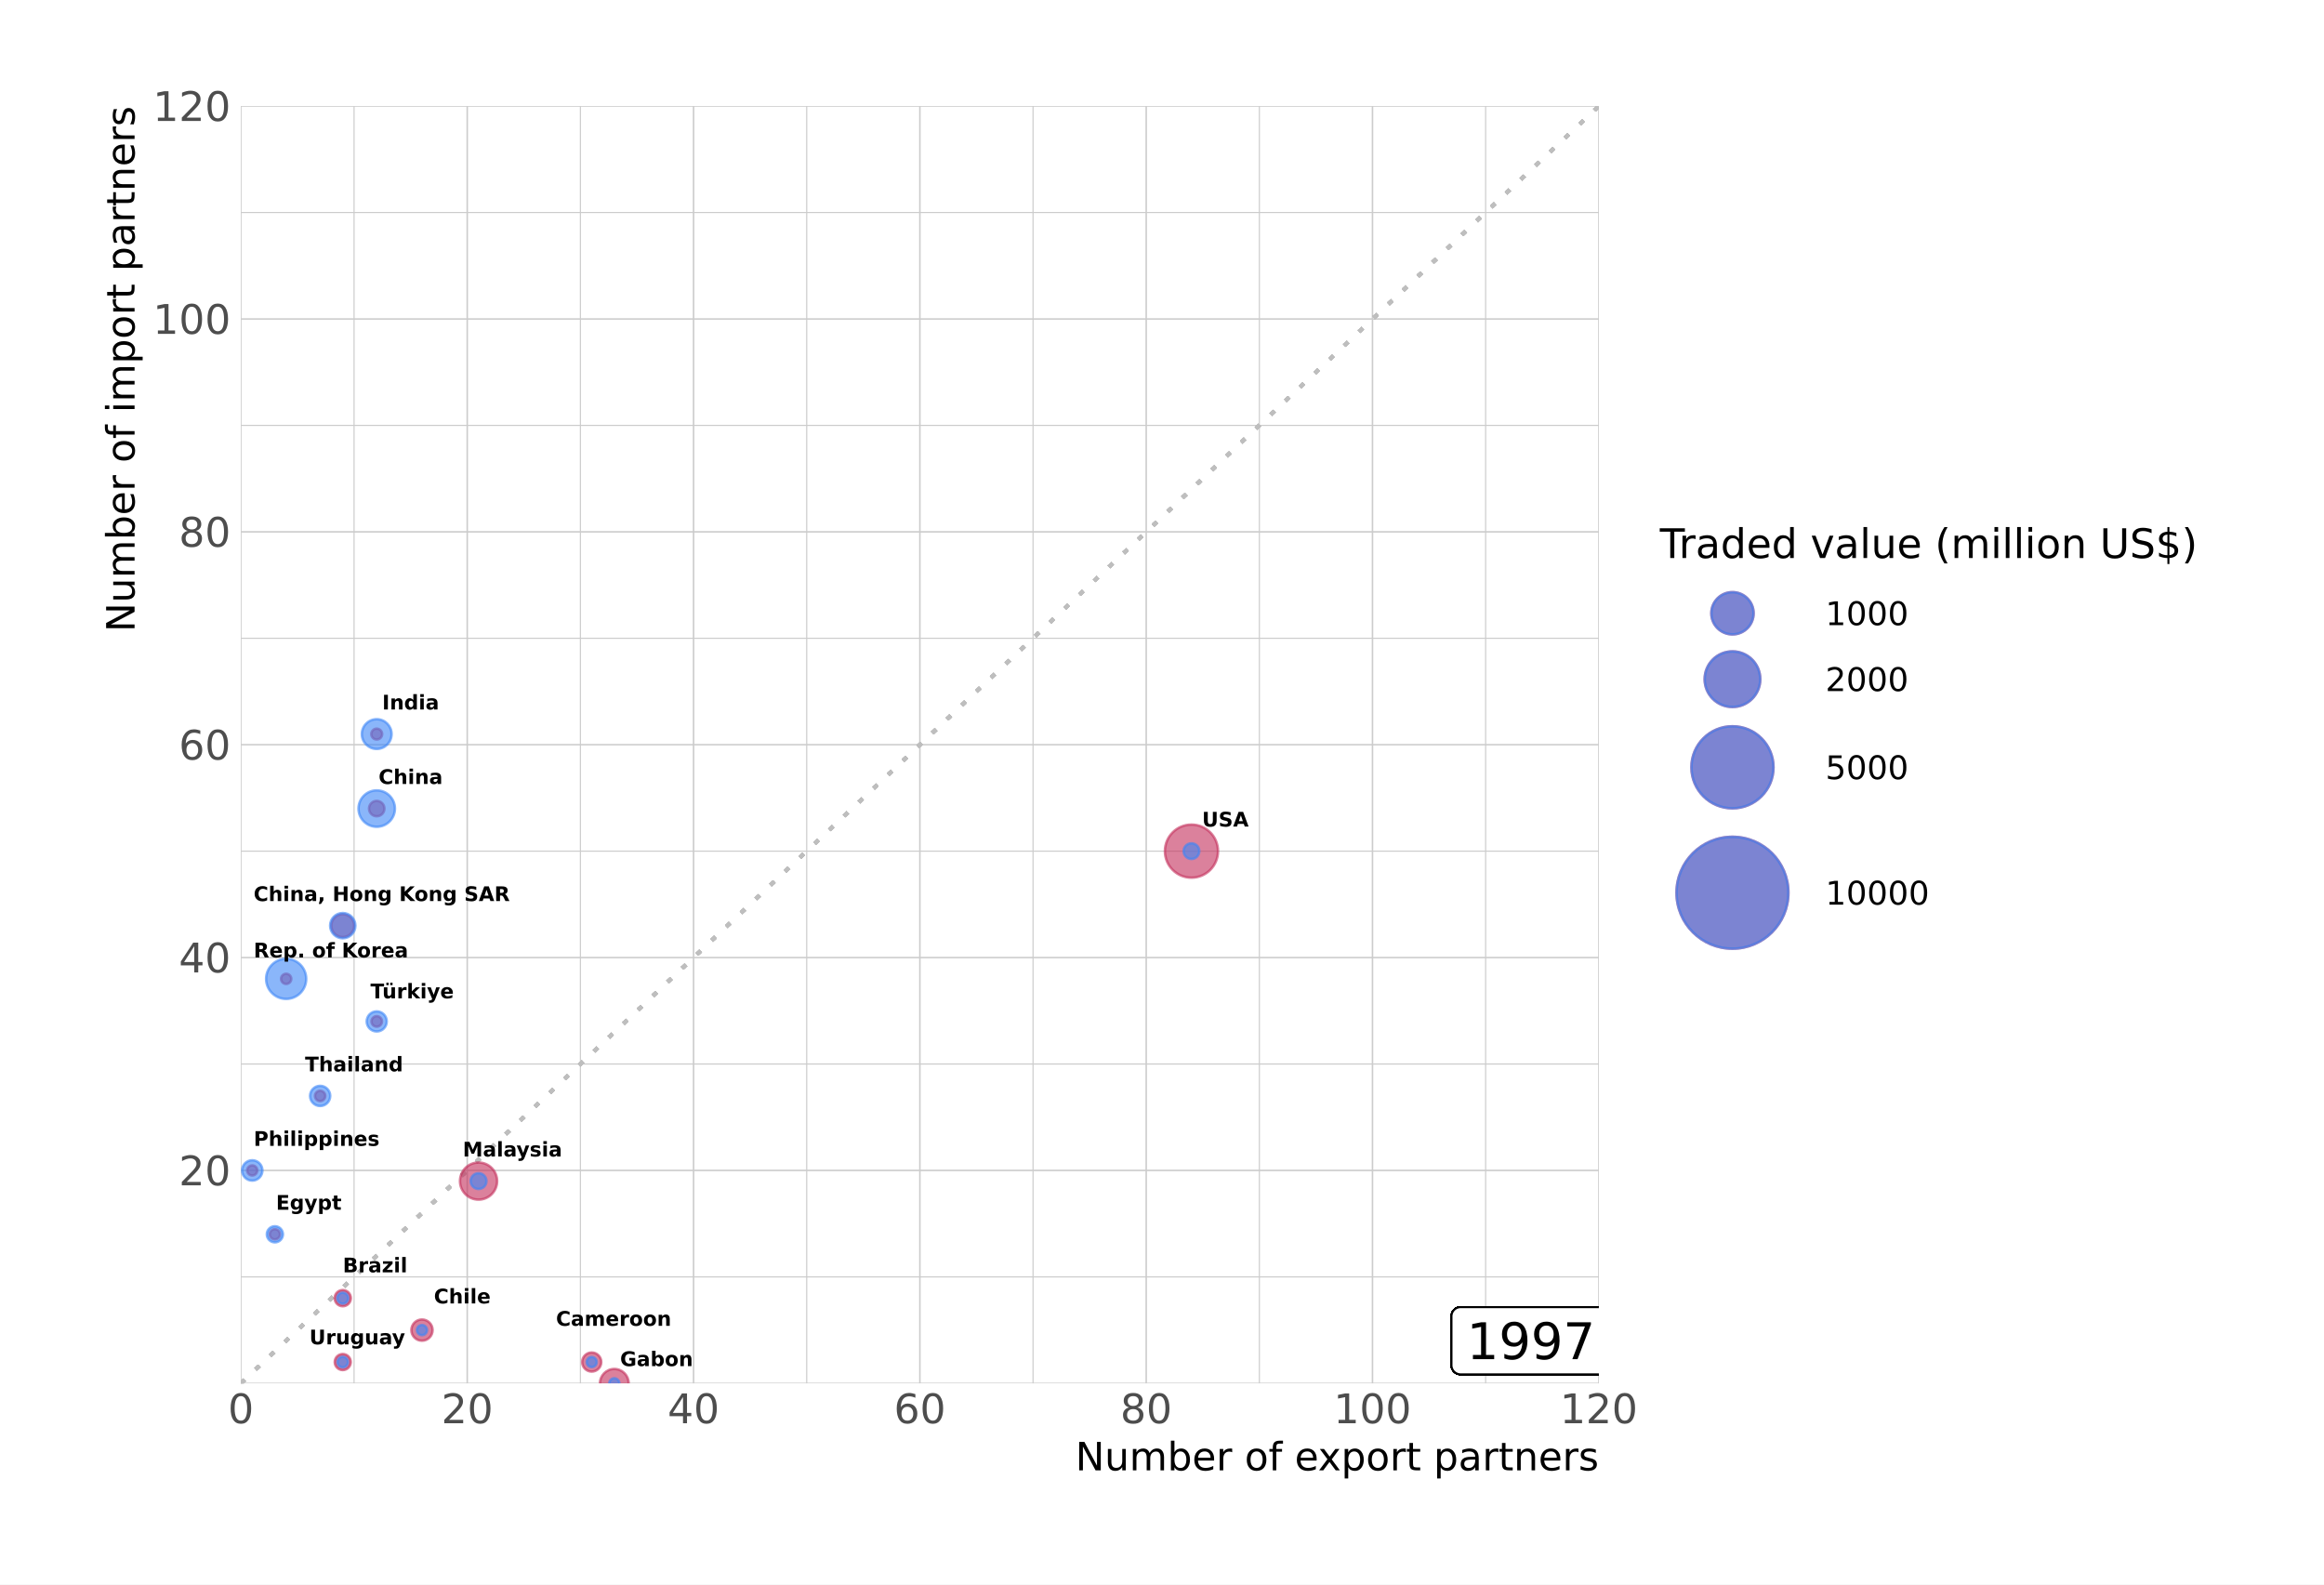
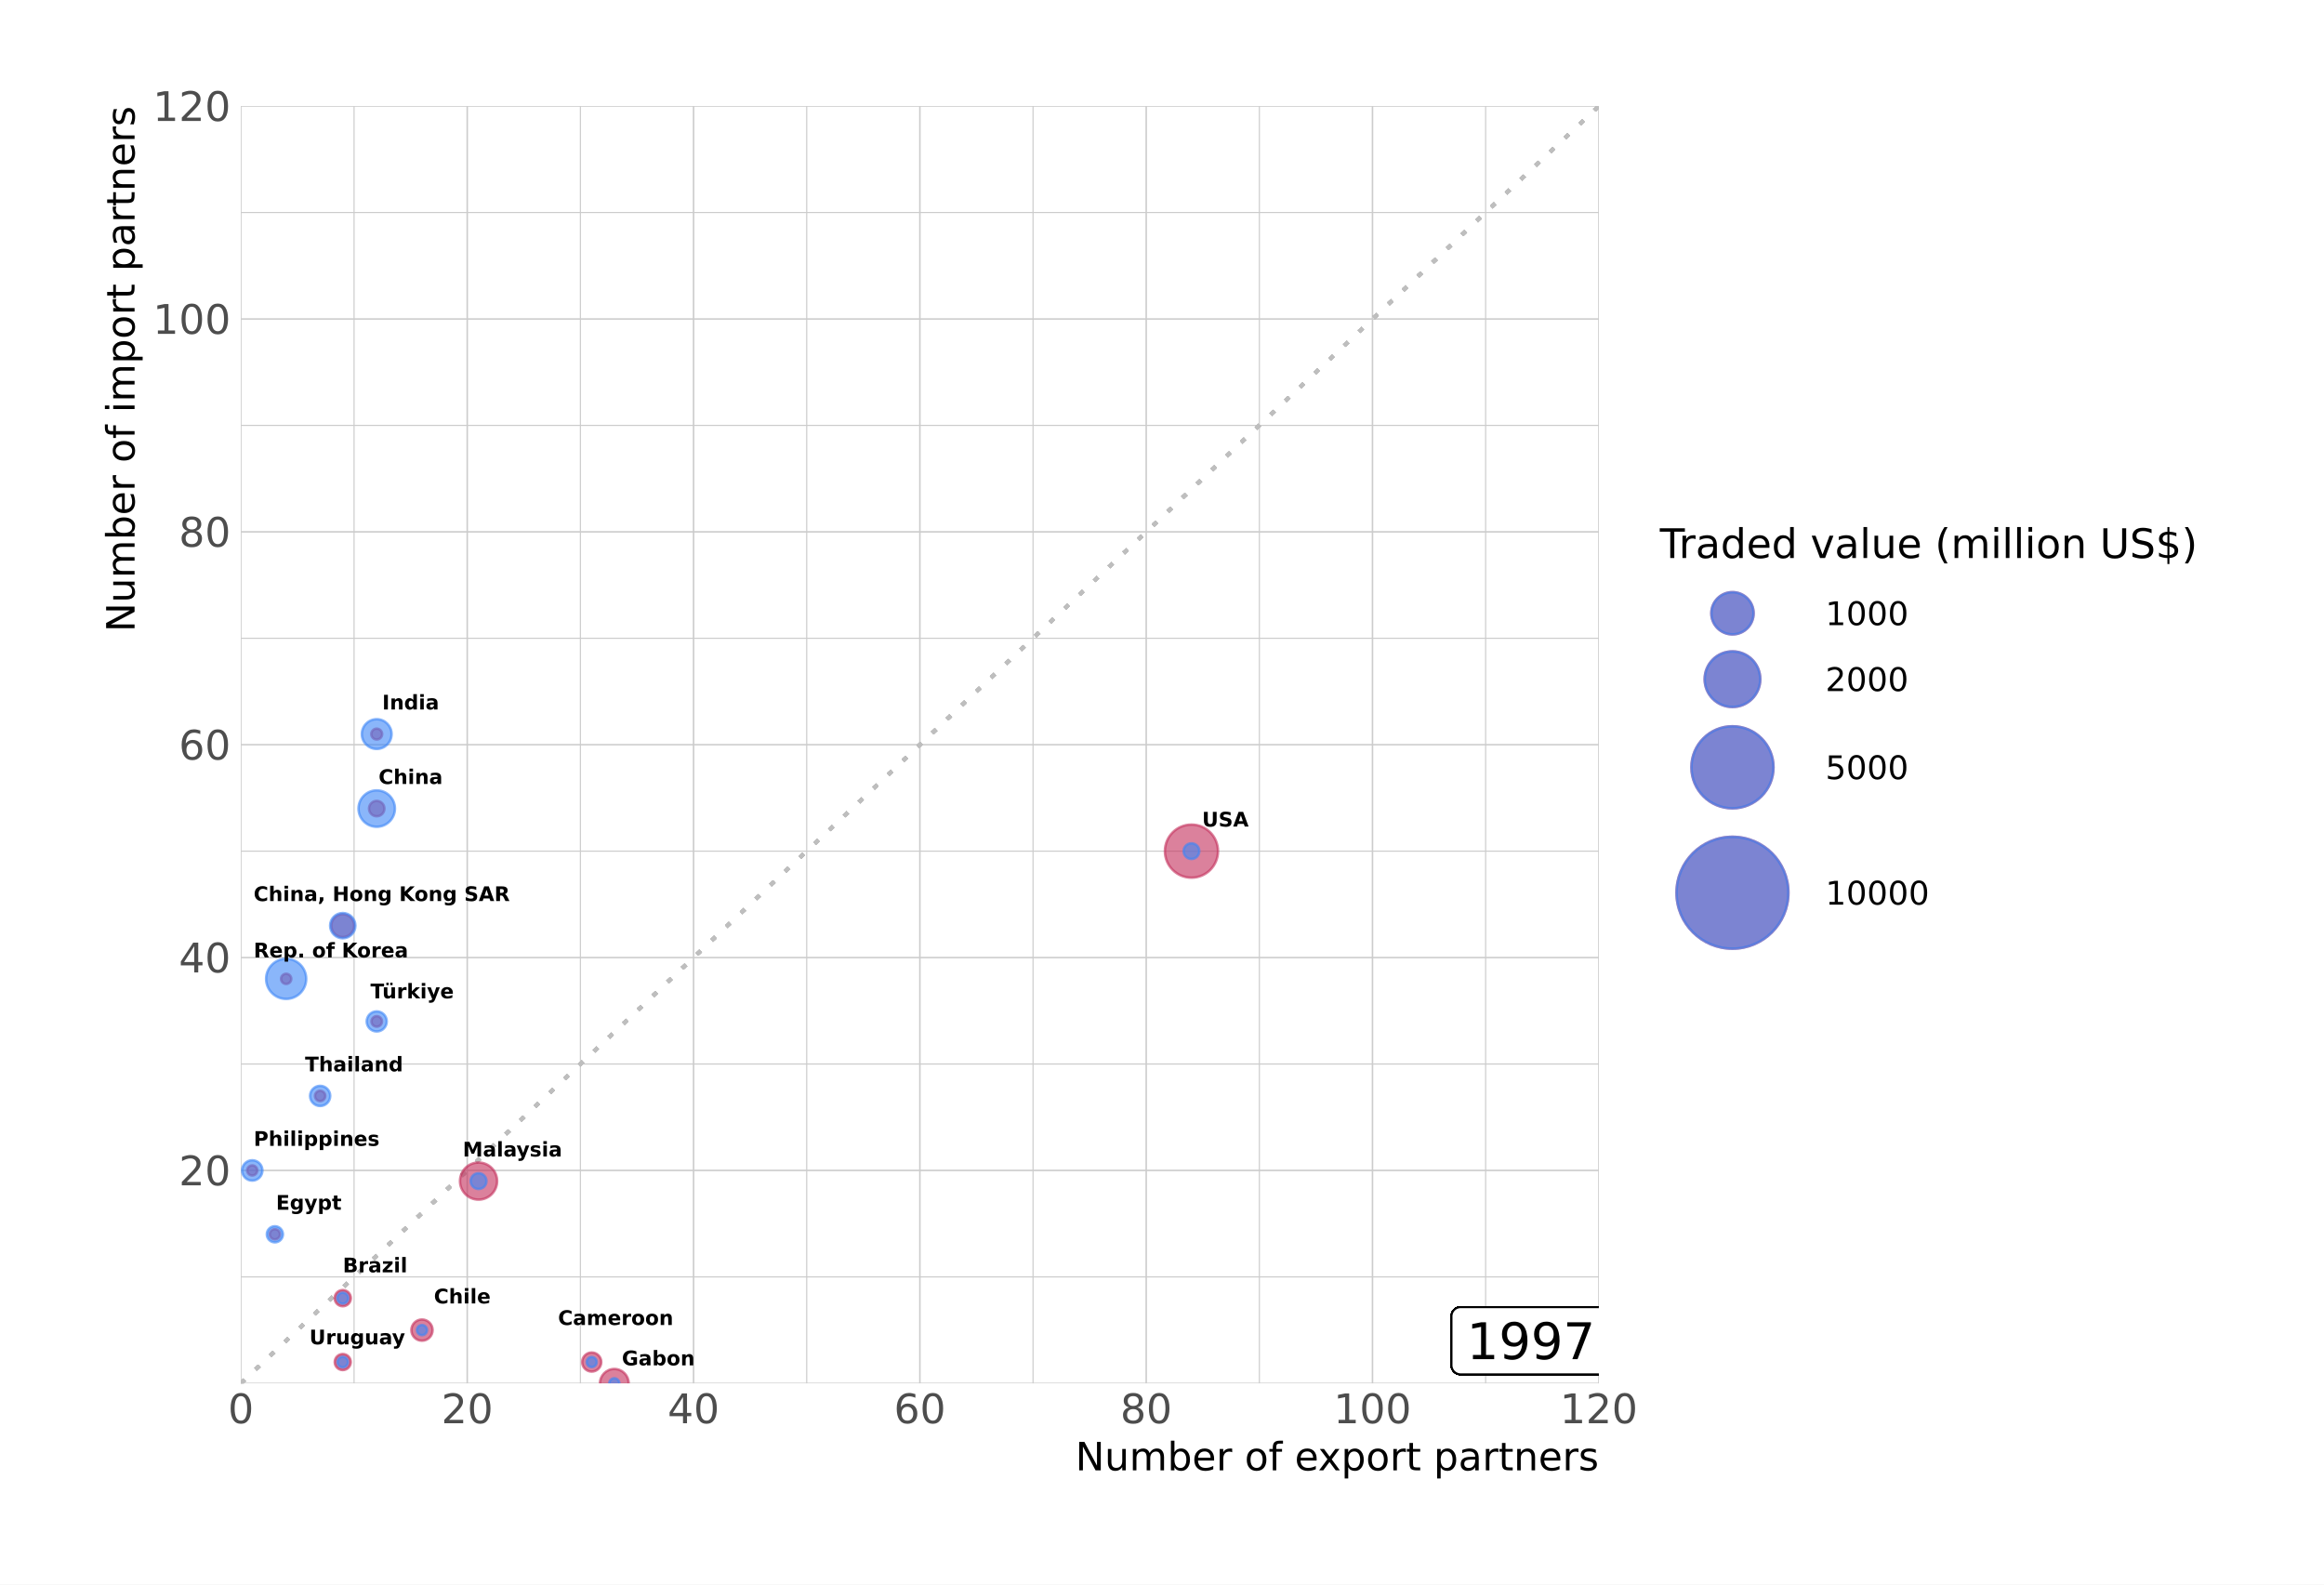
<svg xmlns="http://www.w3.org/2000/svg" class="svglite" width="654.72pt" height="446.40pt" viewBox="0 0 654.72 446.40">
  <defs>
    <style type="text/css">
    .svglite line, .svglite polyline, .svglite polygon, .svglite path, .svglite rect, .svglite circle {
      fill: none;
      stroke: #000000;
      stroke-linecap: round;
      stroke-linejoin: round;
      stroke-miterlimit: 10.00;
    }
    .svglite text {
      white-space: pre;
    }
  </style>
  </defs>
  <rect width="100%" height="100%" style="stroke: none; fill: #FFFFFF;" />
  <defs>
    <clipPath id="cpMC4wMHw2NTQuNzJ8MC4wMHw0NDYuNDA=">
      <rect x="0.00" y="0.00" width="654.72" height="446.40" />
    </clipPath>
  </defs>
  <g clip-path="url(#cpMC4wMHw2NTQuNzJ8MC4wMHw0NDYuNDA=)">
</g>
  <defs>
    <clipPath id="cpNjcuODd8NDUwLjQyfDI5Ljg5fDM4OS43MA==">
      <rect x="67.87" y="29.89" width="382.55" height="359.81" />
    </clipPath>
  </defs>
  <g clip-path="url(#cpNjcuODd8NDUwLjQyfDI5Ljg5fDM4OS43MA==)">
    <polyline points="67.87,389.70 450.42,389.70 " style="stroke-width: 0.32; stroke: #CCCCCC; stroke-linecap: butt;" />
    <polyline points="67.87,359.72 450.42,359.72 " style="stroke-width: 0.32; stroke: #CCCCCC; stroke-linecap: butt;" />
    <polyline points="67.87,299.75 450.42,299.75 " style="stroke-width: 0.32; stroke: #CCCCCC; stroke-linecap: butt;" />
    <polyline points="67.87,239.78 450.42,239.78 " style="stroke-width: 0.32; stroke: #CCCCCC; stroke-linecap: butt;" />
    <polyline points="67.87,179.81 450.42,179.81 " style="stroke-width: 0.32; stroke: #CCCCCC; stroke-linecap: butt;" />
    <polyline points="67.87,119.84 450.42,119.84 " style="stroke-width: 0.32; stroke: #CCCCCC; stroke-linecap: butt;" />
    <polyline points="67.87,59.87 450.42,59.87 " style="stroke-width: 0.32; stroke: #CCCCCC; stroke-linecap: butt;" />
    <polyline points="99.75,389.70 99.75,29.89 " style="stroke-width: 0.32; stroke: #CCCCCC; stroke-linecap: butt;" />
    <polyline points="163.51,389.70 163.51,29.89 " style="stroke-width: 0.32; stroke: #CCCCCC; stroke-linecap: butt;" />
    <polyline points="227.27,389.70 227.27,29.89 " style="stroke-width: 0.32; stroke: #CCCCCC; stroke-linecap: butt;" />
    <polyline points="291.03,389.70 291.03,29.89 " style="stroke-width: 0.32; stroke: #CCCCCC; stroke-linecap: butt;" />
    <polyline points="354.79,389.70 354.79,29.89 " style="stroke-width: 0.32; stroke: #CCCCCC; stroke-linecap: butt;" />
    <polyline points="418.54,389.70 418.54,29.89 " style="stroke-width: 0.32; stroke: #CCCCCC; stroke-linecap: butt;" />
    <polyline points="67.87,329.73 450.42,329.73 " style="stroke-width: 0.43; stroke: #CCCCCC; stroke-linecap: butt;" />
    <polyline points="67.87,269.76 450.42,269.76 " style="stroke-width: 0.43; stroke: #CCCCCC; stroke-linecap: butt;" />
    <polyline points="67.87,209.79 450.42,209.79 " style="stroke-width: 0.43; stroke: #CCCCCC; stroke-linecap: butt;" />
    <polyline points="67.87,149.83 450.42,149.83 " style="stroke-width: 0.43; stroke: #CCCCCC; stroke-linecap: butt;" />
    <polyline points="67.87,89.86 450.42,89.86 " style="stroke-width: 0.43; stroke: #CCCCCC; stroke-linecap: butt;" />
    <polyline points="67.87,29.89 450.42,29.89 " style="stroke-width: 0.43; stroke: #CCCCCC; stroke-linecap: butt;" />
    <polyline points="67.87,389.70 67.87,29.89 " style="stroke-width: 0.43; stroke: #CCCCCC; stroke-linecap: butt;" />
    <polyline points="131.63,389.70 131.63,29.89 " style="stroke-width: 0.43; stroke: #CCCCCC; stroke-linecap: butt;" />
    <polyline points="195.39,389.70 195.39,29.89 " style="stroke-width: 0.43; stroke: #CCCCCC; stroke-linecap: butt;" />
    <polyline points="259.15,389.70 259.15,29.89 " style="stroke-width: 0.43; stroke: #CCCCCC; stroke-linecap: butt;" />
    <polyline points="322.91,389.70 322.91,29.89 " style="stroke-width: 0.43; stroke: #CCCCCC; stroke-linecap: butt;" />
    <polyline points="386.66,389.70 386.66,29.89 " style="stroke-width: 0.43; stroke: #CCCCCC; stroke-linecap: butt;" />
    <polyline points="450.42,389.70 450.42,29.89 " style="stroke-width: 0.43; stroke: #CCCCCC; stroke-linecap: butt;" />
    <line x1="67.87" y1="389.70" x2="450.42" y2="29.89" style="stroke-width: 1.07; stroke: #BEBEBE; stroke-dasharray: 1.42,4.27; stroke-linecap: butt;" />
    <line x1="67.87" y1="389.70" x2="450.42" y2="29.89" style="stroke-width: 1.07; stroke: #BEBEBE; stroke-dasharray: 1.42,4.27; stroke-linecap: butt;" />
    <line x1="67.87" y1="389.70" x2="450.42" y2="29.89" style="stroke-width: 1.07; stroke: #BEBEBE; stroke-dasharray: 1.42,4.27; stroke-linecap: butt;" />
    <line x1="67.87" y1="389.70" x2="450.42" y2="29.89" style="stroke-width: 1.07; stroke: #BEBEBE; stroke-dasharray: 1.42,4.27; stroke-linecap: butt;" />
    <line x1="67.87" y1="389.70" x2="450.42" y2="29.89" style="stroke-width: 1.07; stroke: #BEBEBE; stroke-dasharray: 1.42,4.27; stroke-linecap: butt;" />
    <line x1="67.87" y1="389.70" x2="450.42" y2="29.89" style="stroke-width: 1.07; stroke: #BEBEBE; stroke-dasharray: 1.42,4.27; stroke-linecap: butt;" />
    <line x1="67.87" y1="389.70" x2="450.42" y2="29.89" style="stroke-width: 1.07; stroke: #BEBEBE; stroke-dasharray: 1.42,4.27; stroke-linecap: butt;" />
    <line x1="67.87" y1="389.70" x2="450.42" y2="29.89" style="stroke-width: 1.07; stroke: #BEBEBE; stroke-dasharray: 1.42,4.27; stroke-linecap: butt;" />
    <line x1="67.87" y1="389.70" x2="450.42" y2="29.89" style="stroke-width: 1.07; stroke: #BEBEBE; stroke-dasharray: 1.42,4.27; stroke-linecap: butt;" />
    <line x1="67.87" y1="389.70" x2="450.42" y2="29.89" style="stroke-width: 1.07; stroke: #BEBEBE; stroke-dasharray: 1.42,4.27; stroke-linecap: butt;" />
    <line x1="67.87" y1="389.70" x2="450.42" y2="29.89" style="stroke-width: 1.07; stroke: #BEBEBE; stroke-dasharray: 1.42,4.27; stroke-linecap: butt;" />
    <line x1="67.87" y1="389.70" x2="450.42" y2="29.89" style="stroke-width: 1.07; stroke: #BEBEBE; stroke-dasharray: 1.42,4.27; stroke-linecap: butt;" />
    <line x1="67.87" y1="389.70" x2="450.42" y2="29.89" style="stroke-width: 1.07; stroke: #BEBEBE; stroke-dasharray: 1.42,4.27; stroke-linecap: butt;" />
    <line x1="67.87" y1="389.70" x2="450.42" y2="29.89" style="stroke-width: 1.07; stroke: #BEBEBE; stroke-dasharray: 1.42,4.27; stroke-linecap: butt;" />
    <line x1="67.87" y1="389.70" x2="450.42" y2="29.89" style="stroke-width: 1.07; stroke: #BEBEBE; stroke-dasharray: 1.42,4.27; stroke-linecap: butt;" />
    <circle cx="96.56" cy="365.71" r="2.28" style="stroke-width: 0.71; stroke: #C32E5A; stroke-opacity: 0.60; fill: #C32E5A; fill-opacity: 0.60;" />
    <circle cx="166.70" cy="383.71" r="2.69" style="stroke-width: 0.71; stroke: #C32E5A; stroke-opacity: 0.60; fill: #C32E5A; fill-opacity: 0.60;" />
    <circle cx="118.88" cy="374.71" r="2.99" style="stroke-width: 0.71; stroke: #C32E5A; stroke-opacity: 0.60; fill: #C32E5A; fill-opacity: 0.60;" />
    <circle cx="106.13" cy="227.79" r="2.17" style="stroke-width: 0.71; stroke: #C32E5A; stroke-opacity: 0.60; fill: #C32E5A; fill-opacity: 0.60;" />
    <circle cx="96.56" cy="260.77" r="3.22" style="stroke-width: 0.71; stroke: #C32E5A; stroke-opacity: 0.60; fill: #C32E5A; fill-opacity: 0.60;" />
    <circle cx="77.44" cy="347.72" r="1.44" style="stroke-width: 0.71; stroke: #C32E5A; stroke-opacity: 0.60; fill: #C32E5A; fill-opacity: 0.60;" />
    <circle cx="173.07" cy="389.70" r="4.04" style="stroke-width: 0.71; stroke: #C32E5A; stroke-opacity: 0.60; fill: #C32E5A; fill-opacity: 0.60;" />
    <circle cx="106.13" cy="206.80" r="1.53" style="stroke-width: 0.71; stroke: #C32E5A; stroke-opacity: 0.60; fill: #C32E5A; fill-opacity: 0.60;" />
    <circle cx="134.82" cy="332.73" r="5.23" style="stroke-width: 0.71; stroke: #C32E5A; stroke-opacity: 0.60; fill: #C32E5A; fill-opacity: 0.60;" />
    <circle cx="71.06" cy="329.73" r="1.42" style="stroke-width: 0.71; stroke: #C32E5A; stroke-opacity: 0.60; fill: #C32E5A; fill-opacity: 0.60;" />
    <circle cx="80.62" cy="275.76" r="1.44" style="stroke-width: 0.71; stroke: #C32E5A; stroke-opacity: 0.60; fill: #C32E5A; fill-opacity: 0.60;" />
    <circle cx="90.19" cy="308.74" r="1.45" style="stroke-width: 0.71; stroke: #C32E5A; stroke-opacity: 0.60; fill: #C32E5A; fill-opacity: 0.60;" />
    <circle cx="106.13" cy="287.75" r="1.48" style="stroke-width: 0.71; stroke: #C32E5A; stroke-opacity: 0.60; fill: #C32E5A; fill-opacity: 0.60;" />
    <circle cx="335.66" cy="239.78" r="7.48" style="stroke-width: 0.71; stroke: #C32E5A; stroke-opacity: 0.60; fill: #C32E5A; fill-opacity: 0.60;" />
    <circle cx="96.56" cy="383.71" r="2.26" style="stroke-width: 0.71; stroke: #C32E5A; stroke-opacity: 0.60; fill: #C32E5A; fill-opacity: 0.60;" />
    <circle cx="96.56" cy="365.71" r="1.55" style="stroke-width: 0.71; stroke: #3D85F7; stroke-opacity: 0.60; fill: #3D85F7; fill-opacity: 0.60;" />
    <circle cx="166.70" cy="383.71" r="1.42" style="stroke-width: 0.71; stroke: #3D85F7; stroke-opacity: 0.60; fill: #3D85F7; fill-opacity: 0.60;" />
    <circle cx="118.88" cy="374.71" r="1.43" style="stroke-width: 0.71; stroke: #3D85F7; stroke-opacity: 0.60; fill: #3D85F7; fill-opacity: 0.60;" />
    <circle cx="106.13" cy="227.79" r="5.13" style="stroke-width: 0.71; stroke: #3D85F7; stroke-opacity: 0.60; fill: #3D85F7; fill-opacity: 0.60;" />
    <circle cx="96.56" cy="260.77" r="3.56" style="stroke-width: 0.71; stroke: #3D85F7; stroke-opacity: 0.60; fill: #3D85F7; fill-opacity: 0.60;" />
    <circle cx="77.44" cy="347.72" r="2.27" style="stroke-width: 0.71; stroke: #3D85F7; stroke-opacity: 0.60; fill: #3D85F7; fill-opacity: 0.60;" />
    <circle cx="173.07" cy="389.70" r="1.42" style="stroke-width: 0.71; stroke: #3D85F7; stroke-opacity: 0.60; fill: #3D85F7; fill-opacity: 0.60;" />
    <circle cx="106.13" cy="206.80" r="4.19" style="stroke-width: 0.71; stroke: #3D85F7; stroke-opacity: 0.60; fill: #3D85F7; fill-opacity: 0.60;" />
    <circle cx="134.82" cy="332.73" r="2.23" style="stroke-width: 0.71; stroke: #3D85F7; stroke-opacity: 0.60; fill: #3D85F7; fill-opacity: 0.60;" />
    <circle cx="71.06" cy="329.73" r="2.87" style="stroke-width: 0.71; stroke: #3D85F7; stroke-opacity: 0.60; fill: #3D85F7; fill-opacity: 0.60;" />
    <circle cx="80.62" cy="275.76" r="5.65" style="stroke-width: 0.71; stroke: #3D85F7; stroke-opacity: 0.60; fill: #3D85F7; fill-opacity: 0.60;" />
    <circle cx="90.19" cy="308.74" r="2.84" style="stroke-width: 0.71; stroke: #3D85F7; stroke-opacity: 0.60; fill: #3D85F7; fill-opacity: 0.60;" />
    <circle cx="106.13" cy="287.75" r="2.83" style="stroke-width: 0.71; stroke: #3D85F7; stroke-opacity: 0.60; fill: #3D85F7; fill-opacity: 0.60;" />
    <circle cx="335.66" cy="239.78" r="2.21" style="stroke-width: 0.71; stroke: #3D85F7; stroke-opacity: 0.60; fill: #3D85F7; fill-opacity: 0.60;" />
    <circle cx="96.56" cy="383.71" r="1.49" style="stroke-width: 0.71; stroke: #3D85F7; stroke-opacity: 0.60; fill: #3D85F7; fill-opacity: 0.60;" />
    <text x="105.68" y="358.44" text-anchor="middle" style="font-size: 5.69px; font-weight: bold; font-family: &quot;DejaVu Sans&quot;;" textLength="18.19px" lengthAdjust="spacingAndGlyphs">Brazil</text>
-     <text x="172.88" y="373.50" text-anchor="middle" style="font-size: 5.69px; font-weight: bold; font-family: &quot;DejaVu Sans&quot;;" textLength="32.47px" lengthAdjust="spacingAndGlyphs">Cameroon</text>
+     <text x="173.46" y="373.27" text-anchor="middle" style="font-size: 5.69px; font-weight: bold; font-family: &quot;DejaVu Sans&quot;;" textLength="32.47px" lengthAdjust="spacingAndGlyphs">Cameroon</text>
    <text x="130.24" y="367.20" text-anchor="middle" style="font-size: 5.69px; font-weight: bold; font-family: &quot;DejaVu Sans&quot;;" textLength="15.98px" lengthAdjust="spacingAndGlyphs">Chile</text>
    <text x="115.69" y="220.86" text-anchor="middle" style="font-size: 5.69px; font-weight: bold; font-family: &quot;DejaVu Sans&quot;;" textLength="18.06px" lengthAdjust="spacingAndGlyphs">China</text>
    <text x="107.55" y="253.85" text-anchor="middle" style="font-size: 5.69px; font-weight: bold; font-family: &quot;DejaVu Sans&quot;;" textLength="72.16px" lengthAdjust="spacingAndGlyphs">China, Hong Kong SAR</text>
    <text x="87.00" y="340.80" text-anchor="middle" style="font-size: 5.69px; font-weight: bold; font-family: &quot;DejaVu Sans&quot;;" textLength="18.47px" lengthAdjust="spacingAndGlyphs">Egypt</text>
-     <text x="184.97" y="384.85" text-anchor="middle" style="font-size: 5.69px; font-weight: bold; font-family: &quot;DejaVu Sans&quot;;" textLength="20.53px" lengthAdjust="spacingAndGlyphs">Gabon</text>
-     <text x="115.69" y="199.88" text-anchor="middle" style="font-size: 5.69px; font-weight: bold; font-family: &quot;DejaVu Sans&quot;;" textLength="16.03px" lengthAdjust="spacingAndGlyphs">India</text>
+     <text x="185.47" y="384.64" text-anchor="middle" style="font-size: 5.69px; font-weight: bold; font-family: &quot;DejaVu Sans&quot;;" textLength="20.53px" lengthAdjust="spacingAndGlyphs">Gabon</text>
+     <text x="115.69" y="199.87" text-anchor="middle" style="font-size: 5.69px; font-weight: bold; font-family: &quot;DejaVu Sans&quot;;" textLength="16.03px" lengthAdjust="spacingAndGlyphs">India</text>
    <text x="144.38" y="325.81" text-anchor="middle" style="font-size: 5.69px; font-weight: bold; font-family: &quot;DejaVu Sans&quot;;" textLength="27.99px" lengthAdjust="spacingAndGlyphs">Malaysia</text>
    <text x="89.20" y="322.81" text-anchor="middle" style="font-size: 5.69px; font-weight: bold; font-family: &quot;DejaVu Sans&quot;;" textLength="35.46px" lengthAdjust="spacingAndGlyphs">Philippines</text>
    <text x="93.24" y="269.72" text-anchor="middle" style="font-size: 5.69px; font-weight: bold; font-family: &quot;DejaVu Sans&quot;;" textLength="43.54px" lengthAdjust="spacingAndGlyphs">Rep. of Korea</text>
    <text x="99.75" y="301.82" text-anchor="middle" style="font-size: 5.69px; font-weight: bold; font-family: &quot;DejaVu Sans&quot;;" textLength="27.63px" lengthAdjust="spacingAndGlyphs">Thailand</text>
    <text x="116.11" y="281.25" text-anchor="middle" style="font-size: 5.69px; font-weight: bold; font-family: &quot;DejaVu Sans&quot;;" textLength="23.49px" lengthAdjust="spacingAndGlyphs">Türkiye</text>
    <text x="345.22" y="232.86" text-anchor="middle" style="font-size: 5.69px; font-weight: bold; font-family: &quot;DejaVu Sans&quot;;" textLength="13.11px" lengthAdjust="spacingAndGlyphs">USA</text>
    <text x="100.65" y="378.72" text-anchor="middle" style="font-size: 5.69px; font-weight: bold; font-family: &quot;DejaVu Sans&quot;;" textLength="26.96px" lengthAdjust="spacingAndGlyphs">Uruguay</text>
    <polygon points="411.49,387.16 451.10,387.16 451.00,387.16 451.41,387.14 451.82,387.06 452.20,386.91 452.56,386.71 452.88,386.45 453.15,386.14 453.37,385.79 453.53,385.41 453.63,385.01 453.66,384.60 453.66,384.60 453.66,370.82 453.66,370.82 453.63,370.41 453.53,370.01 453.37,369.63 453.15,369.28 452.88,368.97 452.56,368.71 452.20,368.50 451.82,368.36 451.41,368.27 451.10,368.26 411.49,368.26 411.80,368.27 411.38,368.26 410.98,368.31 410.58,368.42 410.21,368.60 409.87,368.83 409.57,369.12 409.32,369.45 409.13,369.81 409.00,370.20 408.93,370.61 408.93,370.82 408.93,384.60 408.93,384.39 408.93,384.81 409.00,385.21 409.13,385.60 409.32,385.97 409.57,386.30 409.87,386.58 410.21,386.82 410.58,386.99 410.98,387.11 411.38,387.16 " style="stroke-width: 0.53; fill: #FFFFFF;" />
    <text x="431.30" y="382.89" text-anchor="middle" style="font-size: 14.23px; font-family: &quot;DejaVu Sans&quot;;" textLength="36.20px" lengthAdjust="spacingAndGlyphs">1997</text>
    <polygon points="411.49,387.16 451.10,387.16 451.00,387.16 451.41,387.14 451.82,387.06 452.20,386.91 452.56,386.71 452.88,386.45 453.15,386.14 453.37,385.79 453.53,385.41 453.63,385.01 453.66,384.60 453.66,384.60 453.66,370.82 453.66,370.82 453.63,370.41 453.53,370.01 453.37,369.63 453.15,369.28 452.88,368.97 452.56,368.71 452.20,368.50 451.82,368.36 451.41,368.27 451.10,368.26 411.49,368.26 411.80,368.27 411.38,368.26 410.98,368.31 410.58,368.42 410.21,368.60 409.87,368.83 409.57,369.12 409.32,369.45 409.13,369.81 409.00,370.20 408.93,370.61 408.93,370.82 408.93,384.60 408.93,384.39 408.93,384.81 409.00,385.21 409.13,385.60 409.32,385.97 409.57,386.30 409.87,386.58 410.21,386.82 410.58,386.99 410.98,387.11 411.38,387.16 " style="stroke-width: 0.53; fill: #FFFFFF;" />
    <text x="431.30" y="382.89" text-anchor="middle" style="font-size: 14.23px; font-family: &quot;DejaVu Sans&quot;;" textLength="36.20px" lengthAdjust="spacingAndGlyphs">1997</text>
    <polygon points="411.49,387.16 451.10,387.16 451.00,387.16 451.41,387.14 451.82,387.06 452.20,386.91 452.56,386.71 452.88,386.45 453.15,386.14 453.37,385.79 453.53,385.41 453.63,385.01 453.66,384.60 453.66,384.60 453.66,370.82 453.66,370.82 453.63,370.41 453.53,370.01 453.37,369.63 453.15,369.28 452.88,368.97 452.56,368.71 452.20,368.50 451.82,368.36 451.41,368.27 451.10,368.26 411.49,368.26 411.80,368.27 411.38,368.26 410.98,368.31 410.58,368.42 410.21,368.60 409.87,368.83 409.57,369.12 409.32,369.45 409.13,369.81 409.00,370.20 408.93,370.61 408.93,370.82 408.93,384.60 408.93,384.39 408.93,384.81 409.00,385.21 409.13,385.60 409.32,385.97 409.57,386.30 409.87,386.58 410.21,386.82 410.58,386.99 410.98,387.11 411.38,387.16 " style="stroke-width: 0.53; fill: #FFFFFF;" />
    <text x="431.30" y="382.89" text-anchor="middle" style="font-size: 14.23px; font-family: &quot;DejaVu Sans&quot;;" textLength="36.20px" lengthAdjust="spacingAndGlyphs">1997</text>
    <polygon points="411.49,387.16 451.10,387.16 451.00,387.16 451.41,387.14 451.82,387.06 452.20,386.91 452.56,386.71 452.88,386.45 453.15,386.14 453.37,385.79 453.53,385.41 453.63,385.01 453.66,384.60 453.66,384.60 453.66,370.82 453.66,370.82 453.63,370.41 453.53,370.01 453.37,369.63 453.15,369.28 452.88,368.97 452.56,368.71 452.20,368.50 451.82,368.36 451.41,368.27 451.10,368.26 411.49,368.26 411.80,368.27 411.38,368.26 410.98,368.31 410.58,368.42 410.21,368.60 409.87,368.83 409.57,369.12 409.32,369.45 409.13,369.81 409.00,370.20 408.93,370.61 408.93,370.82 408.93,384.60 408.93,384.39 408.93,384.81 409.00,385.21 409.13,385.60 409.32,385.97 409.57,386.30 409.87,386.58 410.21,386.82 410.58,386.99 410.98,387.11 411.38,387.16 " style="stroke-width: 0.53; fill: #FFFFFF;" />
    <text x="431.30" y="382.89" text-anchor="middle" style="font-size: 14.23px; font-family: &quot;DejaVu Sans&quot;;" textLength="36.20px" lengthAdjust="spacingAndGlyphs">1997</text>
    <polygon points="411.49,387.16 451.10,387.16 451.00,387.16 451.41,387.14 451.82,387.06 452.20,386.91 452.56,386.71 452.88,386.45 453.15,386.14 453.37,385.79 453.53,385.41 453.63,385.01 453.66,384.60 453.66,384.60 453.66,370.82 453.66,370.82 453.63,370.41 453.53,370.01 453.37,369.63 453.15,369.28 452.88,368.97 452.56,368.71 452.20,368.50 451.82,368.36 451.41,368.27 451.10,368.26 411.49,368.26 411.80,368.27 411.38,368.26 410.98,368.31 410.58,368.42 410.21,368.60 409.87,368.83 409.57,369.12 409.32,369.45 409.13,369.81 409.00,370.20 408.93,370.61 408.93,370.82 408.93,384.60 408.93,384.39 408.93,384.81 409.00,385.21 409.13,385.60 409.32,385.97 409.57,386.30 409.87,386.58 410.21,386.82 410.58,386.99 410.98,387.11 411.38,387.16 " style="stroke-width: 0.53; fill: #FFFFFF;" />
    <text x="431.30" y="382.89" text-anchor="middle" style="font-size: 14.23px; font-family: &quot;DejaVu Sans&quot;;" textLength="36.20px" lengthAdjust="spacingAndGlyphs">1997</text>
    <polygon points="411.49,387.16 451.10,387.16 451.00,387.16 451.41,387.14 451.82,387.06 452.20,386.91 452.56,386.71 452.88,386.45 453.15,386.14 453.37,385.79 453.53,385.41 453.63,385.01 453.66,384.60 453.66,384.60 453.66,370.82 453.66,370.82 453.63,370.41 453.53,370.01 453.37,369.63 453.15,369.28 452.88,368.97 452.56,368.71 452.20,368.50 451.82,368.36 451.41,368.27 451.10,368.26 411.49,368.26 411.80,368.27 411.38,368.26 410.98,368.31 410.58,368.42 410.21,368.60 409.87,368.83 409.57,369.12 409.32,369.45 409.13,369.81 409.00,370.20 408.93,370.61 408.93,370.82 408.93,384.60 408.93,384.39 408.93,384.81 409.00,385.21 409.13,385.60 409.32,385.97 409.57,386.30 409.87,386.58 410.21,386.82 410.58,386.99 410.98,387.11 411.38,387.16 " style="stroke-width: 0.53; fill: #FFFFFF;" />
    <text x="431.30" y="382.89" text-anchor="middle" style="font-size: 14.23px; font-family: &quot;DejaVu Sans&quot;;" textLength="36.20px" lengthAdjust="spacingAndGlyphs">1997</text>
    <polygon points="411.49,387.16 451.10,387.16 451.00,387.16 451.41,387.14 451.82,387.06 452.20,386.91 452.56,386.71 452.88,386.45 453.15,386.14 453.37,385.79 453.53,385.41 453.63,385.01 453.66,384.60 453.66,384.60 453.66,370.82 453.66,370.82 453.63,370.41 453.53,370.01 453.37,369.63 453.15,369.28 452.88,368.97 452.56,368.71 452.20,368.50 451.82,368.36 451.41,368.27 451.10,368.26 411.49,368.26 411.80,368.27 411.38,368.26 410.98,368.31 410.58,368.42 410.21,368.60 409.87,368.83 409.57,369.12 409.32,369.45 409.13,369.81 409.00,370.20 408.93,370.61 408.93,370.82 408.93,384.60 408.93,384.39 408.93,384.81 409.00,385.21 409.13,385.60 409.32,385.97 409.57,386.30 409.87,386.58 410.21,386.82 410.58,386.99 410.98,387.11 411.38,387.16 " style="stroke-width: 0.53; fill: #FFFFFF;" />
    <text x="431.30" y="382.89" text-anchor="middle" style="font-size: 14.23px; font-family: &quot;DejaVu Sans&quot;;" textLength="36.20px" lengthAdjust="spacingAndGlyphs">1997</text>
    <polygon points="411.49,387.16 451.10,387.16 451.00,387.16 451.41,387.14 451.82,387.06 452.20,386.91 452.56,386.71 452.88,386.45 453.15,386.14 453.37,385.79 453.53,385.41 453.63,385.01 453.66,384.60 453.66,384.60 453.66,370.82 453.66,370.82 453.63,370.41 453.53,370.01 453.37,369.63 453.15,369.28 452.88,368.97 452.56,368.71 452.20,368.50 451.82,368.36 451.41,368.27 451.10,368.26 411.49,368.26 411.80,368.27 411.38,368.26 410.98,368.31 410.58,368.42 410.21,368.60 409.87,368.83 409.57,369.12 409.32,369.45 409.13,369.81 409.00,370.20 408.93,370.61 408.93,370.82 408.93,384.60 408.93,384.39 408.93,384.81 409.00,385.21 409.13,385.60 409.32,385.97 409.57,386.30 409.87,386.58 410.21,386.82 410.58,386.99 410.98,387.11 411.38,387.16 " style="stroke-width: 0.53; fill: #FFFFFF;" />
    <text x="431.30" y="382.89" text-anchor="middle" style="font-size: 14.23px; font-family: &quot;DejaVu Sans&quot;;" textLength="36.20px" lengthAdjust="spacingAndGlyphs">1997</text>
    <polygon points="411.49,387.16 451.10,387.16 451.00,387.16 451.41,387.14 451.82,387.06 452.20,386.91 452.56,386.71 452.88,386.45 453.15,386.14 453.37,385.79 453.53,385.41 453.63,385.01 453.66,384.60 453.66,384.60 453.66,370.82 453.66,370.82 453.63,370.41 453.53,370.01 453.37,369.63 453.15,369.28 452.88,368.97 452.56,368.71 452.20,368.50 451.82,368.36 451.41,368.27 451.10,368.26 411.49,368.26 411.80,368.27 411.38,368.26 410.98,368.31 410.58,368.42 410.21,368.60 409.87,368.83 409.57,369.12 409.32,369.45 409.13,369.81 409.00,370.20 408.93,370.61 408.93,370.82 408.93,384.60 408.93,384.39 408.93,384.81 409.00,385.21 409.13,385.60 409.32,385.97 409.57,386.30 409.87,386.58 410.21,386.82 410.58,386.99 410.98,387.11 411.38,387.16 " style="stroke-width: 0.53; fill: #FFFFFF;" />
    <text x="431.30" y="382.89" text-anchor="middle" style="font-size: 14.23px; font-family: &quot;DejaVu Sans&quot;;" textLength="36.20px" lengthAdjust="spacingAndGlyphs">1997</text>
    <polygon points="411.49,387.16 451.10,387.16 451.00,387.16 451.41,387.14 451.82,387.06 452.20,386.91 452.56,386.71 452.88,386.45 453.15,386.14 453.37,385.79 453.53,385.41 453.63,385.01 453.66,384.60 453.66,384.60 453.66,370.82 453.66,370.82 453.63,370.41 453.53,370.01 453.37,369.63 453.15,369.28 452.88,368.97 452.56,368.71 452.20,368.50 451.82,368.36 451.41,368.27 451.10,368.26 411.49,368.26 411.80,368.27 411.38,368.26 410.98,368.31 410.58,368.42 410.21,368.60 409.87,368.83 409.57,369.12 409.32,369.45 409.13,369.81 409.00,370.20 408.93,370.61 408.93,370.82 408.93,384.60 408.93,384.39 408.93,384.81 409.00,385.21 409.13,385.60 409.32,385.97 409.57,386.30 409.87,386.58 410.21,386.82 410.58,386.99 410.98,387.11 411.38,387.16 " style="stroke-width: 0.53; fill: #FFFFFF;" />
    <text x="431.30" y="382.89" text-anchor="middle" style="font-size: 14.23px; font-family: &quot;DejaVu Sans&quot;;" textLength="36.20px" lengthAdjust="spacingAndGlyphs">1997</text>
    <polygon points="411.49,387.16 451.10,387.16 451.00,387.16 451.41,387.14 451.82,387.06 452.20,386.91 452.56,386.71 452.88,386.45 453.15,386.14 453.37,385.79 453.53,385.41 453.63,385.01 453.66,384.60 453.66,384.60 453.66,370.82 453.66,370.82 453.63,370.41 453.53,370.01 453.37,369.63 453.15,369.28 452.88,368.97 452.56,368.71 452.20,368.50 451.82,368.36 451.41,368.27 451.10,368.26 411.49,368.26 411.80,368.27 411.38,368.26 410.98,368.31 410.58,368.42 410.21,368.60 409.87,368.83 409.57,369.12 409.32,369.45 409.13,369.81 409.00,370.20 408.93,370.61 408.93,370.82 408.93,384.60 408.93,384.39 408.93,384.81 409.00,385.21 409.13,385.60 409.32,385.97 409.57,386.30 409.87,386.58 410.21,386.82 410.58,386.99 410.98,387.11 411.38,387.16 " style="stroke-width: 0.53; fill: #FFFFFF;" />
    <text x="431.30" y="382.89" text-anchor="middle" style="font-size: 14.23px; font-family: &quot;DejaVu Sans&quot;;" textLength="36.20px" lengthAdjust="spacingAndGlyphs">1997</text>
    <polygon points="411.49,387.16 451.10,387.16 451.00,387.16 451.41,387.14 451.82,387.06 452.20,386.91 452.56,386.71 452.88,386.45 453.15,386.14 453.37,385.79 453.53,385.41 453.63,385.01 453.66,384.60 453.66,384.60 453.66,370.82 453.66,370.82 453.63,370.41 453.53,370.01 453.37,369.63 453.15,369.28 452.88,368.97 452.56,368.71 452.20,368.50 451.82,368.36 451.41,368.27 451.10,368.26 411.49,368.26 411.80,368.27 411.38,368.26 410.98,368.31 410.58,368.42 410.21,368.60 409.87,368.83 409.57,369.12 409.32,369.45 409.13,369.81 409.00,370.20 408.93,370.61 408.93,370.82 408.93,384.60 408.93,384.39 408.93,384.81 409.00,385.21 409.13,385.60 409.32,385.97 409.57,386.30 409.87,386.58 410.21,386.82 410.58,386.99 410.98,387.11 411.38,387.16 " style="stroke-width: 0.53; fill: #FFFFFF;" />
    <text x="431.30" y="382.89" text-anchor="middle" style="font-size: 14.23px; font-family: &quot;DejaVu Sans&quot;;" textLength="36.20px" lengthAdjust="spacingAndGlyphs">1997</text>
    <polygon points="411.49,387.16 451.10,387.16 451.00,387.16 451.41,387.14 451.82,387.06 452.20,386.91 452.56,386.71 452.88,386.45 453.15,386.14 453.37,385.79 453.53,385.41 453.63,385.01 453.66,384.60 453.66,384.60 453.66,370.82 453.66,370.82 453.63,370.41 453.53,370.01 453.37,369.63 453.15,369.28 452.88,368.97 452.56,368.71 452.20,368.50 451.82,368.36 451.41,368.27 451.10,368.26 411.49,368.26 411.80,368.27 411.38,368.26 410.98,368.31 410.58,368.42 410.21,368.60 409.87,368.83 409.57,369.12 409.32,369.45 409.13,369.81 409.00,370.20 408.93,370.61 408.93,370.82 408.93,384.60 408.93,384.39 408.93,384.81 409.00,385.21 409.13,385.60 409.32,385.97 409.57,386.30 409.87,386.58 410.21,386.82 410.58,386.99 410.98,387.11 411.38,387.16 " style="stroke-width: 0.53; fill: #FFFFFF;" />
    <text x="431.30" y="382.89" text-anchor="middle" style="font-size: 14.23px; font-family: &quot;DejaVu Sans&quot;;" textLength="36.20px" lengthAdjust="spacingAndGlyphs">1997</text>
    <polygon points="411.49,387.16 451.10,387.16 451.00,387.16 451.41,387.14 451.82,387.06 452.20,386.91 452.56,386.71 452.88,386.45 453.15,386.14 453.37,385.79 453.53,385.41 453.63,385.01 453.66,384.60 453.66,384.60 453.66,370.82 453.66,370.82 453.63,370.41 453.53,370.01 453.37,369.63 453.15,369.28 452.88,368.97 452.56,368.71 452.20,368.50 451.82,368.36 451.41,368.27 451.10,368.26 411.49,368.26 411.80,368.27 411.38,368.26 410.98,368.31 410.58,368.42 410.21,368.60 409.87,368.83 409.57,369.12 409.32,369.45 409.13,369.81 409.00,370.20 408.93,370.61 408.93,370.82 408.93,384.60 408.93,384.39 408.93,384.81 409.00,385.21 409.13,385.60 409.32,385.97 409.57,386.30 409.87,386.58 410.21,386.82 410.58,386.99 410.98,387.11 411.38,387.16 " style="stroke-width: 0.53; fill: #FFFFFF;" />
    <text x="431.30" y="382.89" text-anchor="middle" style="font-size: 14.23px; font-family: &quot;DejaVu Sans&quot;;" textLength="36.20px" lengthAdjust="spacingAndGlyphs">1997</text>
    <polygon points="411.49,387.16 451.10,387.16 451.00,387.16 451.41,387.14 451.82,387.06 452.20,386.91 452.56,386.71 452.88,386.45 453.15,386.14 453.37,385.79 453.53,385.41 453.63,385.01 453.66,384.60 453.66,384.60 453.66,370.82 453.66,370.82 453.63,370.41 453.53,370.01 453.37,369.63 453.15,369.28 452.88,368.97 452.56,368.71 452.20,368.50 451.82,368.36 451.41,368.27 451.10,368.26 411.49,368.26 411.80,368.27 411.38,368.26 410.98,368.31 410.58,368.42 410.21,368.60 409.87,368.83 409.57,369.12 409.32,369.45 409.13,369.81 409.00,370.20 408.93,370.61 408.93,370.82 408.93,384.60 408.93,384.39 408.93,384.81 409.00,385.21 409.13,385.60 409.32,385.97 409.57,386.30 409.87,386.58 410.21,386.82 410.58,386.99 410.98,387.11 411.38,387.16 " style="stroke-width: 0.53; fill: #FFFFFF;" />
    <text x="431.30" y="382.89" text-anchor="middle" style="font-size: 14.23px; font-family: &quot;DejaVu Sans&quot;;" textLength="36.20px" lengthAdjust="spacingAndGlyphs">1997</text>
  </g>
  <g clip-path="url(#cpMC4wMHw2NTQuNzJ8MC4wMHw0NDYuNDA=)">
    <text x="65.01" y="333.92" text-anchor="end" style="font-size: 11.50px;fill: #4D4D4D; font-family: &quot;DejaVu Sans&quot;;" textLength="14.63px" lengthAdjust="spacingAndGlyphs">20</text>
    <text x="65.01" y="273.95" text-anchor="end" style="font-size: 11.50px;fill: #4D4D4D; font-family: &quot;DejaVu Sans&quot;;" textLength="14.63px" lengthAdjust="spacingAndGlyphs">40</text>
    <text x="65.01" y="213.99" text-anchor="end" style="font-size: 11.50px;fill: #4D4D4D; font-family: &quot;DejaVu Sans&quot;;" textLength="14.63px" lengthAdjust="spacingAndGlyphs">60</text>
    <text x="65.01" y="154.02" text-anchor="end" style="font-size: 11.50px;fill: #4D4D4D; font-family: &quot;DejaVu Sans&quot;;" textLength="14.63px" lengthAdjust="spacingAndGlyphs">80</text>
    <text x="65.01" y="94.05" text-anchor="end" style="font-size: 11.50px;fill: #4D4D4D; font-family: &quot;DejaVu Sans&quot;;" textLength="21.95px" lengthAdjust="spacingAndGlyphs">100</text>
    <text x="65.01" y="34.08" text-anchor="end" style="font-size: 11.50px;fill: #4D4D4D; font-family: &quot;DejaVu Sans&quot;;" textLength="21.95px" lengthAdjust="spacingAndGlyphs">120</text>
    <text x="67.87" y="400.95" text-anchor="middle" style="font-size: 11.50px;fill: #4D4D4D; font-family: &quot;DejaVu Sans&quot;;" textLength="7.32px" lengthAdjust="spacingAndGlyphs">0</text>
    <text x="131.63" y="400.95" text-anchor="middle" style="font-size: 11.50px;fill: #4D4D4D; font-family: &quot;DejaVu Sans&quot;;" textLength="14.63px" lengthAdjust="spacingAndGlyphs">20</text>
    <text x="195.39" y="400.95" text-anchor="middle" style="font-size: 11.50px;fill: #4D4D4D; font-family: &quot;DejaVu Sans&quot;;" textLength="14.63px" lengthAdjust="spacingAndGlyphs">40</text>
    <text x="259.15" y="400.95" text-anchor="middle" style="font-size: 11.50px;fill: #4D4D4D; font-family: &quot;DejaVu Sans&quot;;" textLength="14.63px" lengthAdjust="spacingAndGlyphs">60</text>
    <text x="322.91" y="400.95" text-anchor="middle" style="font-size: 11.50px;fill: #4D4D4D; font-family: &quot;DejaVu Sans&quot;;" textLength="14.63px" lengthAdjust="spacingAndGlyphs">80</text>
    <text x="386.66" y="400.95" text-anchor="middle" style="font-size: 11.50px;fill: #4D4D4D; font-family: &quot;DejaVu Sans&quot;;" textLength="21.95px" lengthAdjust="spacingAndGlyphs">100</text>
    <text x="450.42" y="400.95" text-anchor="middle" style="font-size: 11.50px;fill: #4D4D4D; font-family: &quot;DejaVu Sans&quot;;" textLength="21.95px" lengthAdjust="spacingAndGlyphs">120</text>
    <text x="450.42" y="414.22" text-anchor="end" style="font-size: 11.00px; font-family: &quot;DejaVu Sans&quot;;" textLength="147.47px" lengthAdjust="spacingAndGlyphs">Number of export partners</text>
    <text transform="translate(37.91,29.89) rotate(-90)" text-anchor="end" style="font-size: 11.00px; font-family: &quot;DejaVu Sans&quot;;" textLength="148.16px" lengthAdjust="spacingAndGlyphs">Number of import partners</text>
    <text x="467.61" y="157.21" style="font-size: 11.50px; font-family: &quot;DejaVu Sans&quot;;" textLength="151.50px" lengthAdjust="spacingAndGlyphs">Traded value (million US$)</text>
    <circle cx="488.07" cy="172.77" r="5.95" style="stroke-width: 0.71; stroke: #C32E5A; stroke-opacity: 0.60; fill: #C32E5A; fill-opacity: 0.60;" />
    <circle cx="488.07" cy="172.77" r="5.95" style="stroke-width: 0.71; stroke: #3D85F7; stroke-opacity: 0.60; fill: #3D85F7; fill-opacity: 0.60;" />
    <circle cx="488.07" cy="191.34" r="7.83" style="stroke-width: 0.71; stroke: #C32E5A; stroke-opacity: 0.60; fill: #C32E5A; fill-opacity: 0.60;" />
    <circle cx="488.07" cy="191.34" r="7.83" style="stroke-width: 0.71; stroke: #3D85F7; stroke-opacity: 0.60; fill: #3D85F7; fill-opacity: 0.60;" />
    <circle cx="488.07" cy="216.16" r="11.56" style="stroke-width: 0.71; stroke: #C32E5A; stroke-opacity: 0.60; fill: #C32E5A; fill-opacity: 0.60;" />
    <circle cx="488.07" cy="216.16" r="11.56" style="stroke-width: 0.71; stroke: #3D85F7; stroke-opacity: 0.60; fill: #3D85F7; fill-opacity: 0.60;" />
    <circle cx="488.07" cy="251.50" r="15.76" style="stroke-width: 0.71; stroke: #C32E5A; stroke-opacity: 0.60; fill: #C32E5A; fill-opacity: 0.60;" />
    <circle cx="488.07" cy="251.50" r="15.76" style="stroke-width: 0.71; stroke: #3D85F7; stroke-opacity: 0.60; fill: #3D85F7; fill-opacity: 0.60;" />
    <text x="514.26" y="176.12" style="font-size: 9.20px; font-family: &quot;DejaVu Sans&quot;;" textLength="23.39px" lengthAdjust="spacingAndGlyphs">1000</text>
    <text x="514.26" y="194.69" style="font-size: 9.20px; font-family: &quot;DejaVu Sans&quot;;" textLength="23.39px" lengthAdjust="spacingAndGlyphs">2000</text>
    <text x="514.26" y="219.51" style="font-size: 9.20px; font-family: &quot;DejaVu Sans&quot;;" textLength="23.39px" lengthAdjust="spacingAndGlyphs">5000</text>
    <text x="514.26" y="254.85" style="font-size: 9.20px; font-family: &quot;DejaVu Sans&quot;;" textLength="29.23px" lengthAdjust="spacingAndGlyphs">10000</text>
  </g>
</svg>
